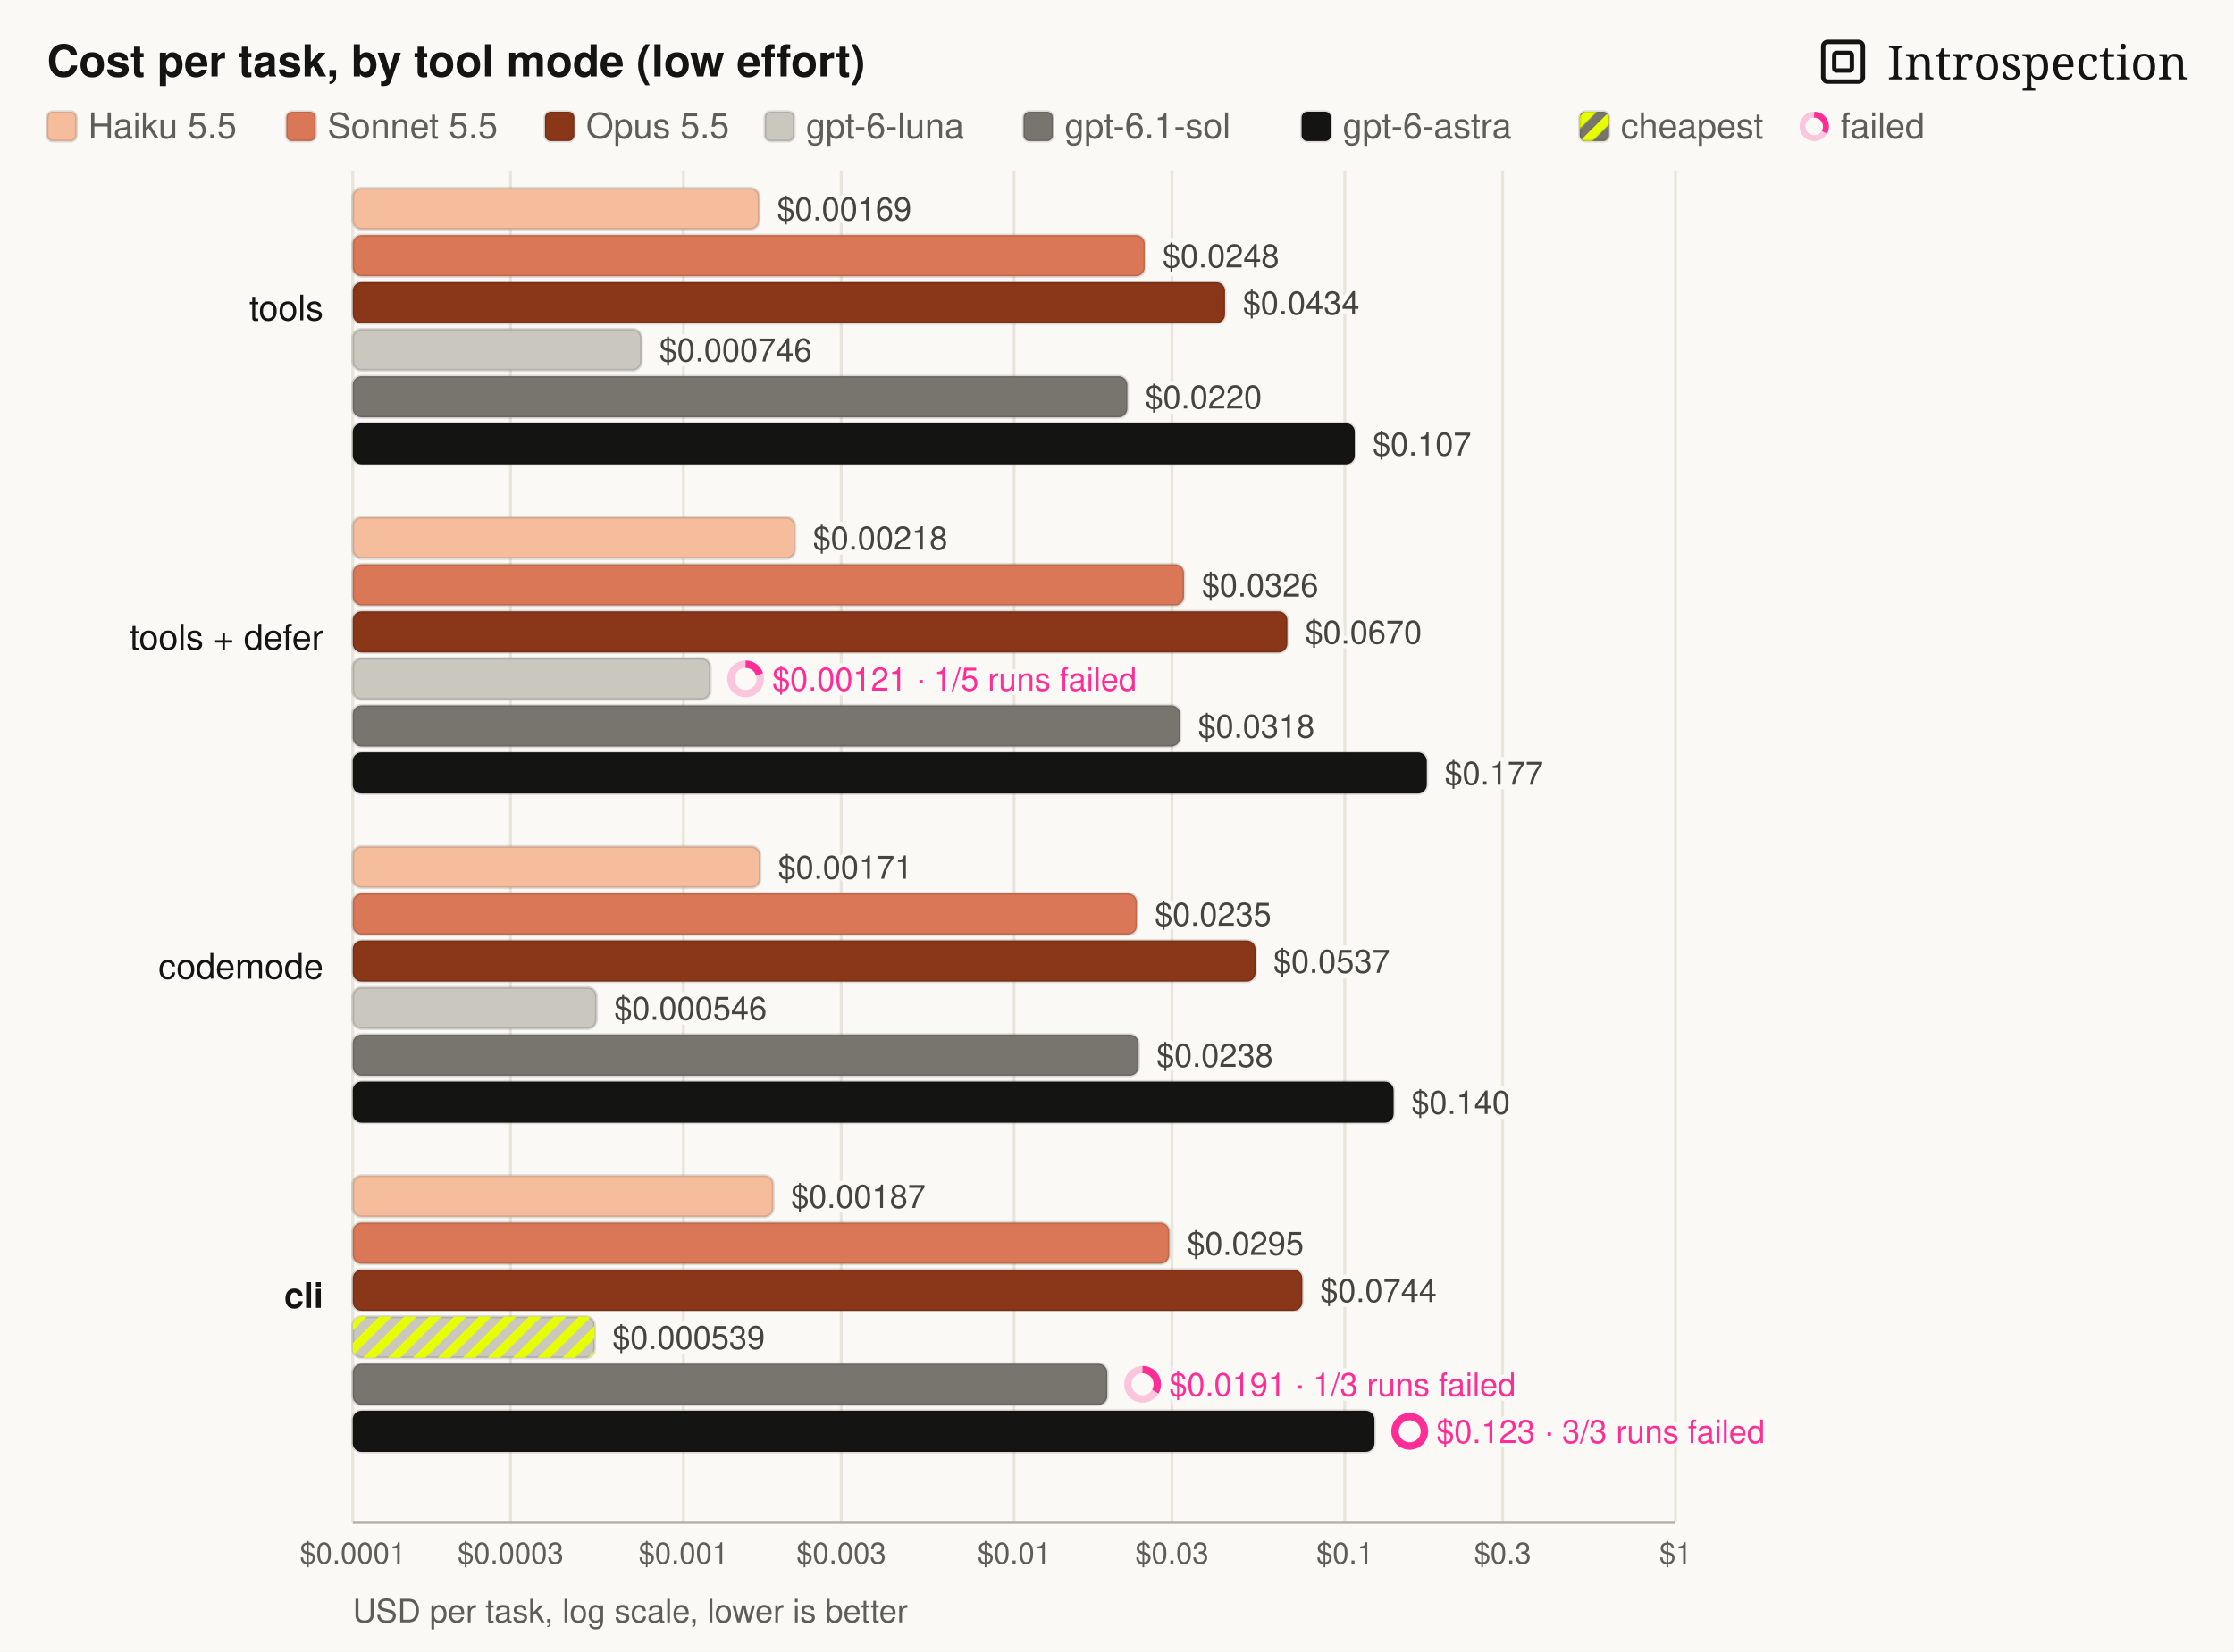
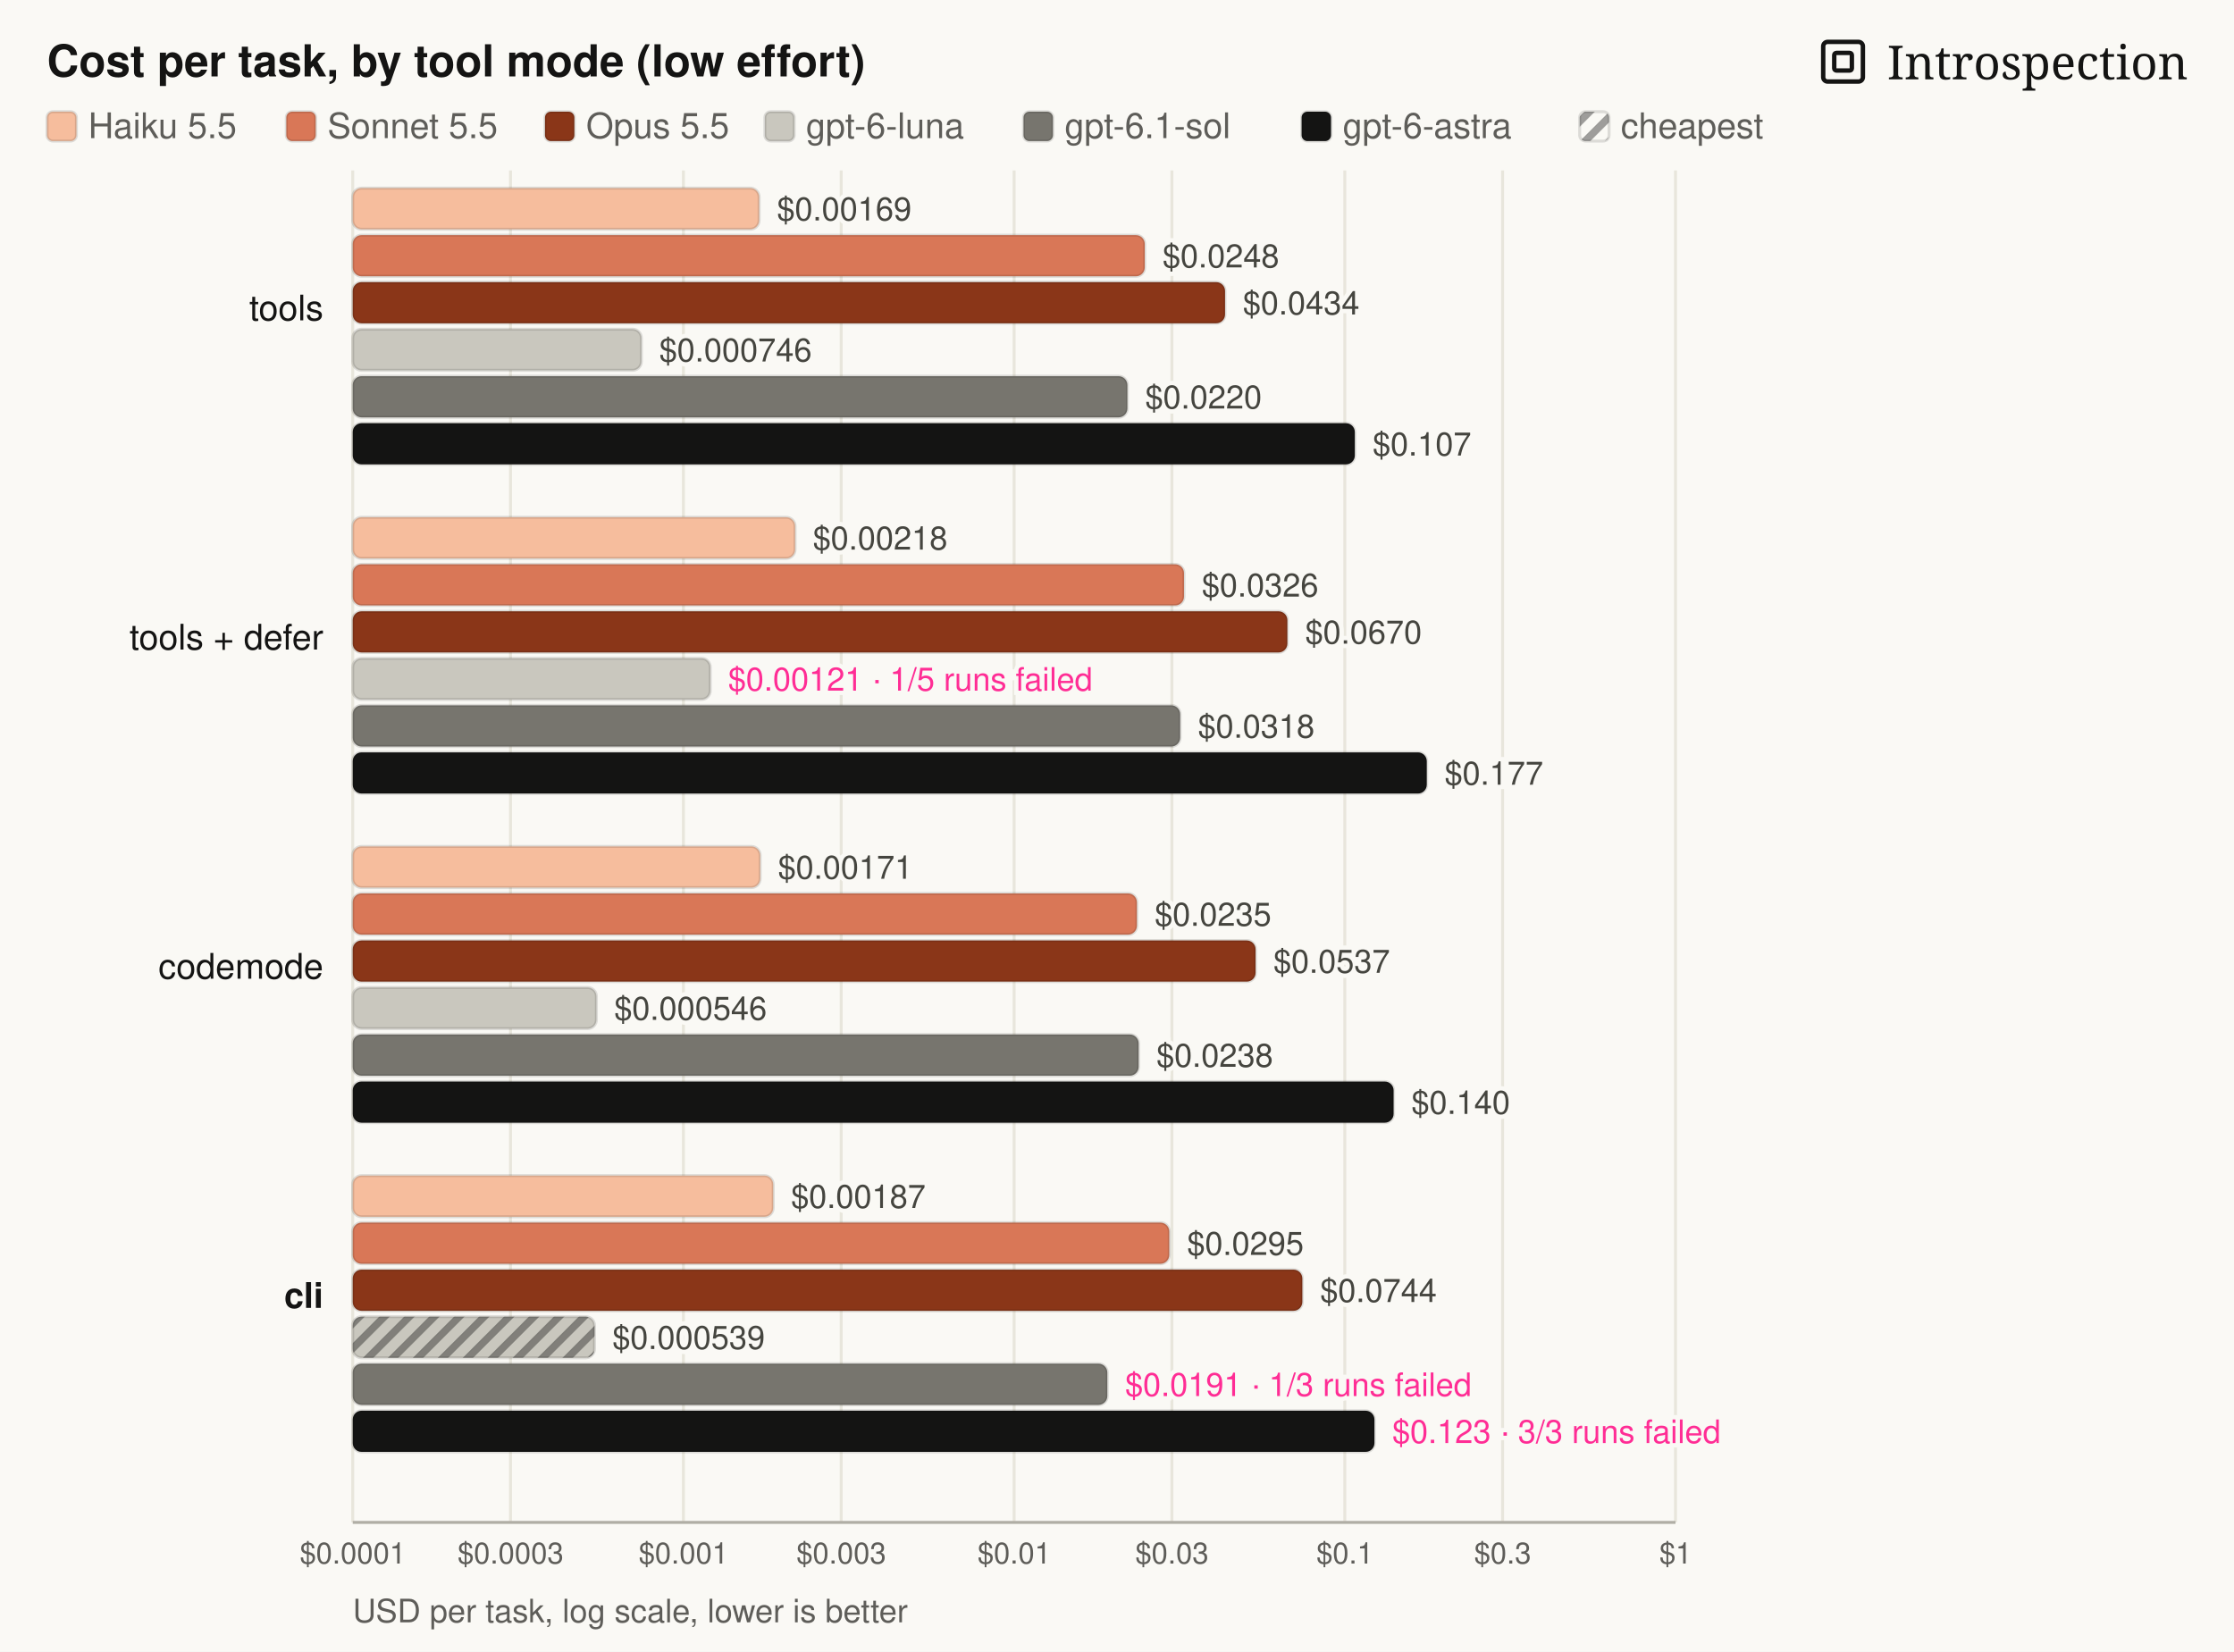
<svg xmlns="http://www.w3.org/2000/svg" width="760" height="562" viewBox="0 0 760 562" font-family="-apple-system, Segoe UI, Helvetica, Arial, sans-serif">
  <defs>
    <pattern id="win-light" patternUnits="userSpaceOnUse" width="6" height="6" patternTransform="rotate(45)">
      <rect width="2.5" height="6" fill="#141413" opacity="0.4" />
    </pattern>
    <pattern id="win-dark" patternUnits="userSpaceOnUse" width="6" height="6" patternTransform="rotate(45)">
      <rect width="2.5" height="6" fill="#ffffff" opacity="0.6" />
-     </pattern>
-     <pattern id="win-yellow" patternUnits="userSpaceOnUse" width="6" height="6" patternTransform="rotate(45)">
-       <rect width="3" height="6" fill="#e6ff00" />
    </pattern>
  </defs>
  <rect width="760" height="562" fill="#faf9f5" />
  <text x="16" y="26" font-size="15" font-weight="600" fill="#141413">Cost per task, by tool mode (low effort)</text>
  <g transform="translate(618 12) scale(0.75)" fill="none" stroke="#141413" stroke-width="2" stroke-linecap="round" stroke-linejoin="round">
    <rect x="3" y="3" width="18" height="18" rx="2" />
    <rect x="8" y="8" width="8" height="8" rx="1" />
  </g>
  <text x="642" y="27" font-size="16" font-family="Georgia, serif" fill="#141413">Introspection</text>
  <rect x="16" y="38" width="10" height="10" rx="2" fill="#f6bd9d" stroke="#0000001f" />
  <text x="30" y="47" font-size="12" fill="#5e5d59">Haiku 5.5</text>
  <rect x="97.4" y="38" width="10" height="10" rx="2" fill="#d97757" stroke="#0000001f" />
  <text x="111.4" y="47" font-size="12" fill="#5e5d59">Sonnet 5.5</text>
  <rect x="185.4" y="38" width="10" height="10" rx="2" fill="#8a3618" stroke="#0000001f" />
  <text x="199.4" y="47" font-size="12" fill="#5e5d59">Opus 5.5</text>
  <rect x="260.2" y="38" width="10" height="10" rx="2" fill="#c9c7be" stroke="#0000001f" />
  <text x="274.2" y="47" font-size="12" fill="#5e5d59">gpt-6-luna</text>
  <rect x="348.2" y="38" width="10" height="10" rx="2" fill="#77756e" stroke="#0000001f" />
  <text x="362.2" y="47" font-size="12" fill="#5e5d59">gpt-6.1-sol</text>
  <rect x="442.8" y="38" width="10" height="10" rx="2" fill="#141413" stroke="#0000001f" />
  <text x="456.8" y="47" font-size="12" fill="#5e5d59">gpt-6-astra</text>
-   <rect x="537.4" y="38" width="10" height="10" rx="2" fill="#77756e" />
-   <rect x="537.4" y="38" width="10" height="10" rx="2" fill="url(#win-yellow)" stroke="#0000001f" />
+   <rect x="537.4" y="38" width="10" height="10" rx="2" fill="url(#win-light)" stroke="#0000001f" />
  <text x="551.4" y="47" font-size="12" fill="#5e5d59">cheapest</text>
-   <circle cx="617.2" cy="43" r="4" fill="none" stroke="#ff2d9540" stroke-width="2" />
-   <circle cx="617.2" cy="43" r="4" fill="none" stroke="#ff2d95" stroke-width="2" stroke-dasharray="8.378 25.133" transform="rotate(-90 617.2 43)" />
-   <text x="626.2" y="47" font-size="12" fill="#5e5d59">failed</text>
  <line x1="120" y1="58" x2="120" y2="518" stroke="#e8e6dc" />
  <text x="120" y="532" font-size="10" text-anchor="middle" fill="#5e5d59">$0.0001</text>
  <line x1="173.676" y1="58" x2="173.676" y2="518" stroke="#e8e6dc" />
  <text x="173.676" y="532" font-size="10" text-anchor="middle" fill="#5e5d59">$0.0003</text>
  <line x1="232.5" y1="58" x2="232.5" y2="518" stroke="#e8e6dc" />
  <text x="232.5" y="532" font-size="10" text-anchor="middle" fill="#5e5d59">$0.001</text>
  <line x1="286.176" y1="58" x2="286.176" y2="518" stroke="#e8e6dc" />
  <text x="286.176" y="532" font-size="10" text-anchor="middle" fill="#5e5d59">$0.003</text>
  <line x1="345" y1="58" x2="345" y2="518" stroke="#e8e6dc" />
  <text x="345" y="532" font-size="10" text-anchor="middle" fill="#5e5d59">$0.01</text>
  <line x1="398.676" y1="58" x2="398.676" y2="518" stroke="#e8e6dc" />
  <text x="398.676" y="532" font-size="10" text-anchor="middle" fill="#5e5d59">$0.03</text>
  <line x1="457.5" y1="58" x2="457.5" y2="518" stroke="#e8e6dc" />
  <text x="457.5" y="532" font-size="10" text-anchor="middle" fill="#5e5d59">$0.1</text>
  <line x1="511.176" y1="58" x2="511.176" y2="518" stroke="#e8e6dc" />
  <text x="511.176" y="532" font-size="10" text-anchor="middle" fill="#5e5d59">$0.3</text>
  <line x1="570" y1="58" x2="570" y2="518" stroke="#e8e6dc" />
  <text x="570" y="532" font-size="10" text-anchor="middle" fill="#5e5d59">$1</text>
  <line x1="120" y1="518" x2="570" y2="518" stroke="#b0aea5" />
  <text x="110" y="109" font-size="12" text-anchor="end" fill="#141413" font-weight="400">tools</text>
  <rect x="120" y="64" width="138.252" height="14" rx="3" fill="#f6bd9d" stroke="#0000001f" data-href="https://artificialanalysis.ai/models/claude-haiku-5-5" />
  <text x="264.252" y="75" font-size="11" stroke="#faf9f5" stroke-width="3" paint-order="stroke" fill="#45453f">$0.00169</text>
  <rect x="120" y="80" width="269.433" height="14" rx="3" fill="#d97757" stroke="#0000001f" data-href="https://artificialanalysis.ai/models/claude-sonnet-5-5" />
  <text x="395.433" y="91" font-size="11" stroke="#faf9f5" stroke-width="3" paint-order="stroke" fill="#45453f">$0.0248</text>
  <rect x="120" y="96" width="296.756" height="14" rx="3" fill="#8a3618" stroke="#0000001f" data-href="https://artificialanalysis.ai/models/claude-opus-5-5" />
  <text x="422.756" y="107" font-size="11" stroke="#faf9f5" stroke-width="3" paint-order="stroke" fill="#45453f">$0.0434</text>
  <rect x="120" y="112" width="98.203" height="14" rx="3" fill="#c9c7be" stroke="#0000001f" data-href="https://artificialanalysis.ai/models/gpt-6-luna" />
  <text x="224.203" y="123" font-size="11" stroke="#faf9f5" stroke-width="3" paint-order="stroke" fill="#45453f">$0.000746</text>
  <rect x="120" y="128" width="263.531" height="14" rx="3" fill="#77756e" stroke="#0000001f" data-href="https://artificialanalysis.ai/models/gpt-6-1-sol" />
  <text x="389.531" y="139" font-size="11" stroke="#faf9f5" stroke-width="3" paint-order="stroke" fill="#45453f">$0.0220</text>
  <rect x="120" y="144" width="340.901" height="14" rx="3" fill="#141413" stroke="#0000001f" data-href="https://artificialanalysis.ai/models/gpt-6-astra" />
  <text x="466.901" y="155" font-size="11" stroke="#faf9f5" stroke-width="3" paint-order="stroke" fill="#45453f">$0.107</text>
  <text x="110" y="221" font-size="12" text-anchor="end" fill="#141413" font-weight="400">tools + defer</text>
  <rect x="120" y="176" width="150.479" height="14" rx="3" fill="#f6bd9d" stroke="#0000001f" data-href="https://artificialanalysis.ai/models/claude-haiku-5-5" />
  <text x="276.479" y="187" font-size="11" stroke="#faf9f5" stroke-width="3" paint-order="stroke" fill="#45453f">$0.00218</text>
  <rect x="120" y="192" width="282.791" height="14" rx="3" fill="#d97757" stroke="#0000001f" data-href="https://artificialanalysis.ai/models/claude-sonnet-5-5" />
  <text x="408.791" y="203" font-size="11" stroke="#faf9f5" stroke-width="3" paint-order="stroke" fill="#45453f">$0.0326</text>
  <rect x="120" y="208" width="317.96" height="14" rx="3" fill="#8a3618" stroke="#0000001f" data-href="https://artificialanalysis.ai/models/claude-opus-5-5" />
  <text x="443.96" y="219" font-size="11" stroke="#faf9f5" stroke-width="3" paint-order="stroke" fill="#45453f">$0.0670</text>
  <rect x="120" y="224" width="121.642" height="14" rx="3" fill="#c9c7be" stroke="#0000001f" data-href="https://artificialanalysis.ai/models/gpt-6-luna" />
-   <circle cx="253.642" cy="231" r="5" fill="none" stroke="#ff2d9540" stroke-width="2.5" />
-   <circle cx="253.642" cy="231" r="5" fill="none" stroke="#ff2d95" stroke-width="2.5" stroke-dasharray="6.283 31.416" transform="rotate(-90 253.6418 231)" />
-   <text x="262.642" y="235" font-size="11" stroke="#faf9f5" stroke-width="3" paint-order="stroke" fill="#ff2d95">$0.00121 · 1/5 runs failed</text>
+   <text x="247.642" y="235" font-size="11" stroke="#faf9f5" stroke-width="3" paint-order="stroke" fill="#ff2d95">$0.00121 · 1/5 runs failed</text>
  <rect x="120" y="240" width="281.476" height="14" rx="3" fill="#77756e" stroke="#0000001f" data-href="https://artificialanalysis.ai/models/gpt-6-1-sol" />
  <text x="407.476" y="251" font-size="11" stroke="#faf9f5" stroke-width="3" paint-order="stroke" fill="#45453f">$0.0318</text>
  <rect x="120" y="256" width="365.383" height="14" rx="3" fill="#141413" stroke="#0000001f" data-href="https://artificialanalysis.ai/models/gpt-6-astra" />
  <text x="491.383" y="267" font-size="11" stroke="#faf9f5" stroke-width="3" paint-order="stroke" fill="#45453f">$0.177</text>
  <text x="110" y="333" font-size="12" text-anchor="end" fill="#141413" font-weight="400">codemode</text>
  <rect x="120" y="288" width="138.607" height="14" rx="3" fill="#f6bd9d" stroke="#0000001f" data-href="https://artificialanalysis.ai/models/claude-haiku-5-5" />
  <text x="264.607" y="299" font-size="11" stroke="#faf9f5" stroke-width="3" paint-order="stroke" fill="#45453f">$0.00171</text>
  <rect x="120" y="304" width="266.763" height="14" rx="3" fill="#d97757" stroke="#0000001f" data-href="https://artificialanalysis.ai/models/claude-sonnet-5-5" />
  <text x="392.763" y="315" font-size="11" stroke="#faf9f5" stroke-width="3" paint-order="stroke" fill="#45453f">$0.0235</text>
  <rect x="120" y="320" width="307.144" height="14" rx="3" fill="#8a3618" stroke="#0000001f" data-href="https://artificialanalysis.ai/models/claude-opus-5-5" />
  <text x="433.144" y="331" font-size="11" stroke="#faf9f5" stroke-width="3" paint-order="stroke" fill="#45453f">$0.0537</text>
  <rect x="120" y="336" width="82.898" height="14" rx="3" fill="#c9c7be" stroke="#0000001f" data-href="https://artificialanalysis.ai/models/gpt-6-luna" />
  <text x="208.898" y="347" font-size="11" stroke="#faf9f5" stroke-width="3" paint-order="stroke" fill="#45453f">$0.000546</text>
  <rect x="120" y="352" width="267.355" height="14" rx="3" fill="#77756e" stroke="#0000001f" data-href="https://artificialanalysis.ai/models/gpt-6-1-sol" />
  <text x="393.355" y="363" font-size="11" stroke="#faf9f5" stroke-width="3" paint-order="stroke" fill="#45453f">$0.0238</text>
  <rect x="120" y="368" width="354.099" height="14" rx="3" fill="#141413" stroke="#0000001f" data-href="https://artificialanalysis.ai/models/gpt-6-astra" />
  <text x="480.099" y="379" font-size="11" stroke="#faf9f5" stroke-width="3" paint-order="stroke" fill="#45453f">$0.140</text>
  <text x="110" y="445" font-size="12" text-anchor="end" fill="#141413" font-weight="600">cli</text>
  <rect x="120" y="400" width="143.048" height="14" rx="3" fill="#f6bd9d" stroke="#0000001f" data-href="https://artificialanalysis.ai/models/claude-haiku-5-5" />
  <text x="269.048" y="411" font-size="11" stroke="#faf9f5" stroke-width="3" paint-order="stroke" fill="#45453f">$0.00187</text>
  <rect x="120" y="416" width="277.78" height="14" rx="3" fill="#d97757" stroke="#0000001f" data-href="https://artificialanalysis.ai/models/claude-sonnet-5-5" />
  <text x="403.78" y="427" font-size="11" stroke="#faf9f5" stroke-width="3" paint-order="stroke" fill="#45453f">$0.0295</text>
  <rect x="120" y="432" width="323.051" height="14" rx="3" fill="#8a3618" stroke="#0000001f" data-href="https://artificialanalysis.ai/models/claude-opus-5-5" />
  <text x="449.051" y="443" font-size="11" stroke="#faf9f5" stroke-width="3" paint-order="stroke" fill="#45453f">$0.0744</text>
  <rect x="120" y="448" width="82.271" height="14" rx="3" fill="#c9c7be" stroke="#0000001f" data-href="https://artificialanalysis.ai/models/gpt-6-luna" />
-   <rect x="120" y="448" width="82.271" height="14" rx="3" fill="url(#win-yellow)" pointer-events="none" />
+   <rect x="120" y="448" width="82.271" height="14" rx="3" fill="url(#win-light)" pointer-events="none" />
  <text x="208.271" y="459" font-size="11" stroke="#faf9f5" stroke-width="3" paint-order="stroke" fill="#45453f">$0.000539</text>
  <rect x="120" y="464" width="256.701" height="14" rx="3" fill="#77756e" stroke="#0000001f" data-href="https://artificialanalysis.ai/models/gpt-6-1-sol" />
-   <circle cx="388.701" cy="471" r="5" fill="none" stroke="#ff2d9540" stroke-width="2.5" />
-   <circle cx="388.701" cy="471" r="5" fill="none" stroke="#ff2d95" stroke-width="2.5" stroke-dasharray="10.472 31.416" transform="rotate(-90 388.7007 471)" />
-   <text x="397.701" y="475" font-size="11" stroke="#faf9f5" stroke-width="3" paint-order="stroke" fill="#ff2d95">$0.0191 · 1/3 runs failed</text>
+   <text x="382.701" y="475" font-size="11" stroke="#faf9f5" stroke-width="3" paint-order="stroke" fill="#ff2d95">$0.0191 · 1/3 runs failed</text>
  <rect x="120" y="480" width="347.578" height="14" rx="3" fill="#141413" stroke="#0000001f" data-href="https://artificialanalysis.ai/models/gpt-6-astra" />
-   <circle cx="479.578" cy="487" r="5" fill="none" stroke="#ff2d9540" stroke-width="2.5" />
-   <circle cx="479.578" cy="487" r="5" fill="none" stroke="#ff2d95" stroke-width="2.5" stroke-dasharray="31.416 31.416" transform="rotate(-90 479.5784 487)" />
-   <text x="488.578" y="491" font-size="11" stroke="#faf9f5" stroke-width="3" paint-order="stroke" fill="#ff2d95">$0.123 · 3/3 runs failed</text>
+   <text x="473.578" y="491" font-size="11" stroke="#faf9f5" stroke-width="3" paint-order="stroke" fill="#ff2d95">$0.123 · 3/3 runs failed</text>
  <text x="120" y="552" font-size="11" fill="#5e5d59">USD per task, log scale, lower is better</text>
</svg>
